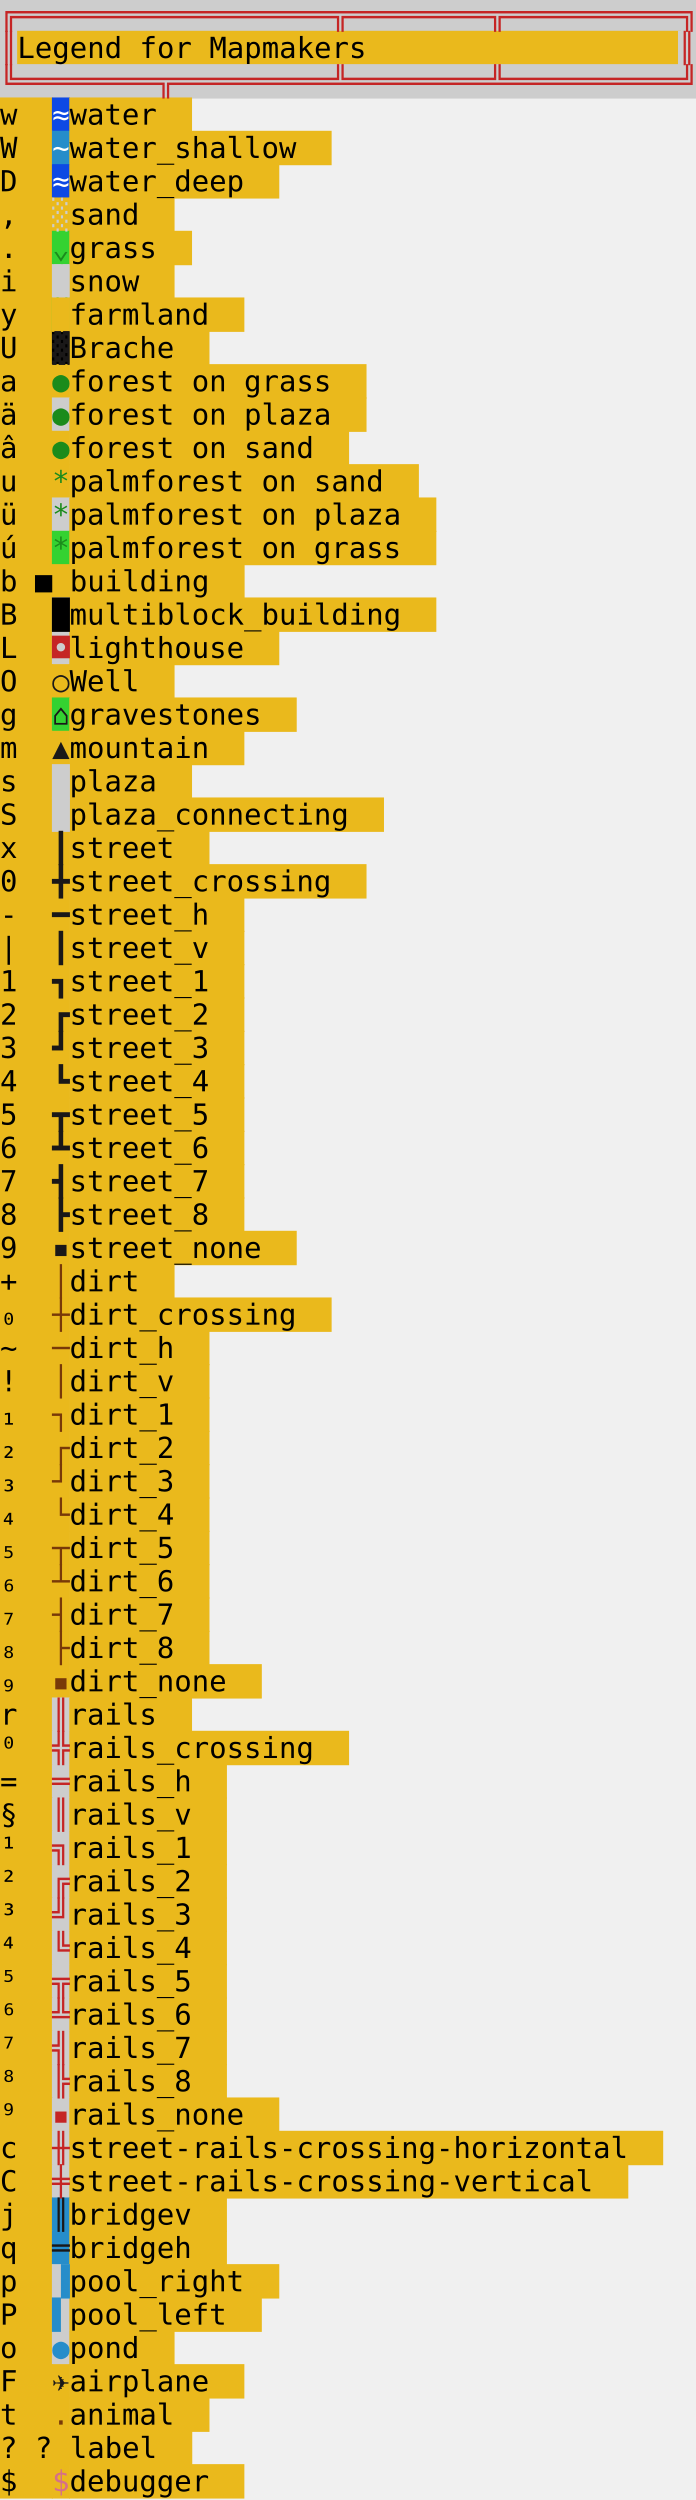
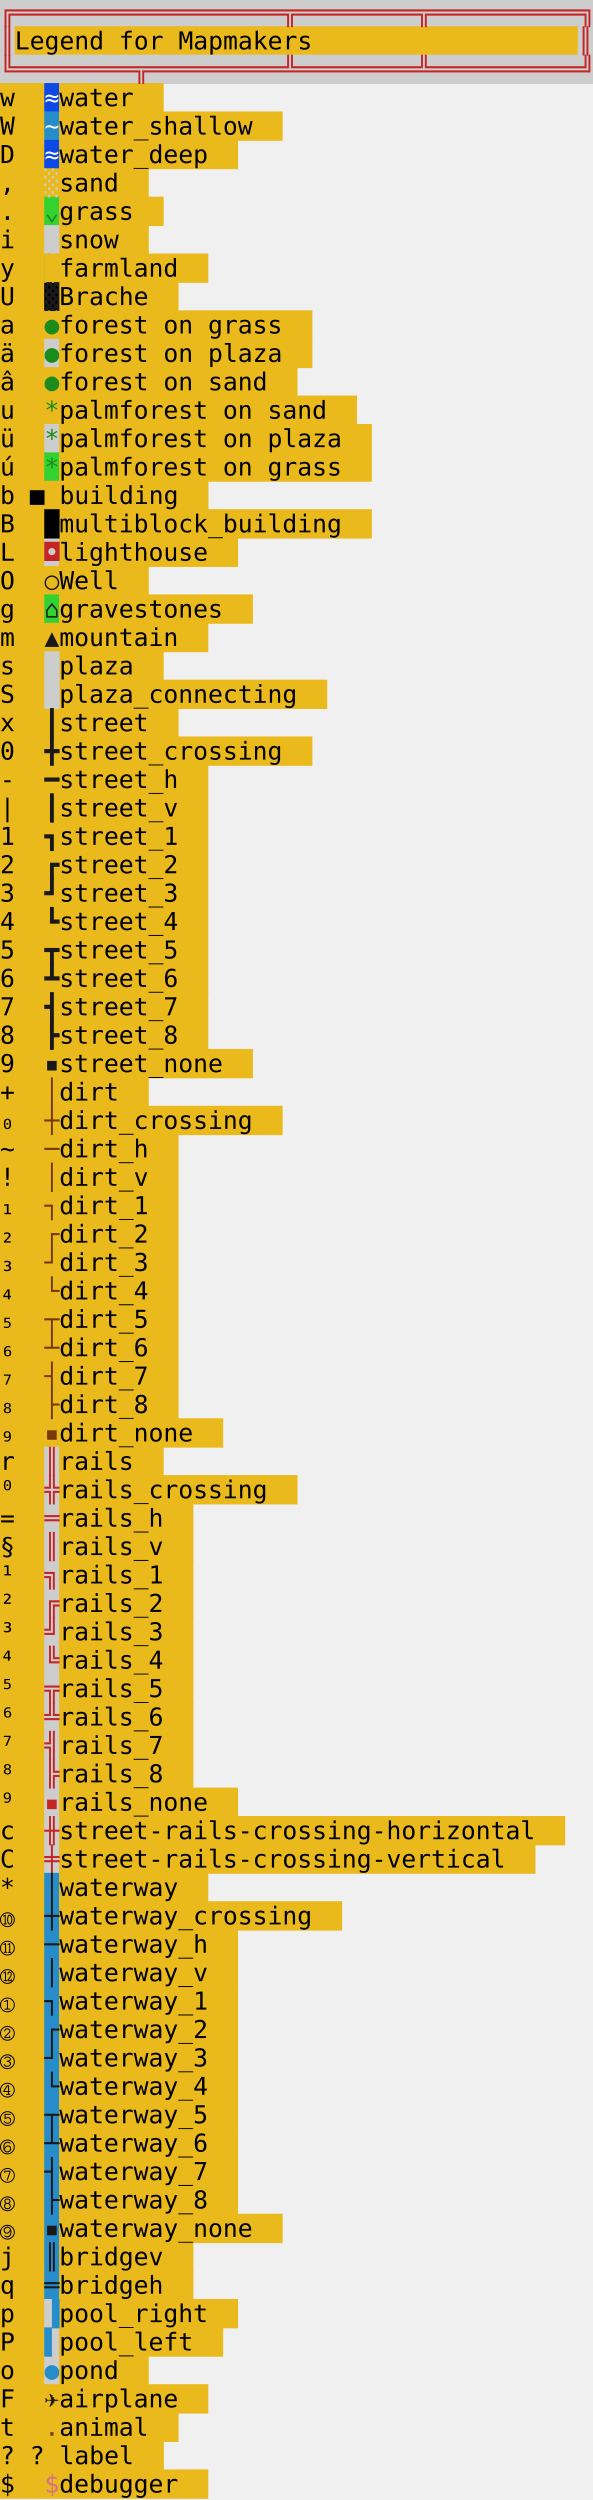
- <svg xmlns="http://www.w3.org/2000/svg" version="1.1" width="240.0px" height="862.5px" viewBox="0 0 240.0 862.5" style="letter-spacing:0em;font-size:10px;font-family:'DejaVu Sans Mono';stroke:none">
+ <svg xmlns="http://www.w3.org/2000/svg" version="1.1" width="240.0px" height="1012.0px" viewBox="0 0 240.0 1012.0" style="letter-spacing:0em;font-size:10px;font-family:'DejaVu Sans Mono';stroke:none">
  <text y="8.5" x="0.0" style="fill:#cdcdcd">████████████████████████████████████████</text>
  <text y="20.0" x="0.0" style="fill:#cdcdcd">█</text>
  <text y="20.0" x="6.0" style="fill:#eab91c">██████████████████████████████████████</text>
  <text y="20.0" x="234.0" style="fill:#cdcdcd">█</text>
  <text y="31.5" x="0.0" style="fill:#cdcdcd">████████████████████████████████████████</text>
  <text y="43.0" x="0.0" style="fill:#eab91c">███</text>
  <text y="43.0" x="18.0" style="fill:#0d49e4">█</text>
  <text y="43.0" x="24.0" style="fill:#eab91c">███████</text>
  <text y="54.5" x="0.0" style="fill:#eab91c">███</text>
  <text y="54.5" x="18.0" style="fill:#268dca">█</text>
  <text y="54.5" x="24.0" style="fill:#eab91c">███████████████</text>
  <text y="66.0" x="0.0" style="fill:#eab91c">███</text>
  <text y="66.0" x="18.0" style="fill:#0d49e4">█</text>
  <text y="66.0" x="24.0" style="fill:#eab91c">████████████</text>
  <text y="77.5" x="0.0" style="fill:#eab91c">███</text>
  <text y="77.5" x="18.0" style="fill:#eab91c">█</text>
  <text y="77.5" x="24.0" style="fill:#eab91c">██████</text>
  <text y="89.0" x="0.0" style="fill:#eab91c">███</text>
  <text y="89.0" x="18.0" style="fill:#34d231">█</text>
  <text y="89.0" x="24.0" style="fill:#eab91c">███████</text>
  <text y="100.5" x="0.0" style="fill:#eab91c">███</text>
  <text y="100.5" x="18.0" style="fill:#cdcdcd">█</text>
  <text y="100.5" x="24.0" style="fill:#eab91c">██████</text>
  <text y="112.0" x="0.0" style="fill:#eab91c">███</text>
  <text y="112.0" x="18.0" style="fill:#34d231">█</text>
  <text y="112.0" x="24.0" style="fill:#eab91c">██████████</text>
  <text y="123.5" x="0.0" style="fill:#eab91c">███</text>
  <text y="123.5" x="18.0" style="fill:#000000">█</text>
  <text y="123.5" x="24.0" style="fill:#eab91c">████████</text>
  <text y="135.0" x="0.0" style="fill:#eab91c">███</text>
  <text y="135.0" x="18.0" style="fill:#eab91c">█</text>
  <text y="135.0" x="24.0" style="fill:#eab91c">█████████████████</text>
  <text y="146.5" x="0.0" style="fill:#eab91c">███</text>
  <text y="146.5" x="18.0" style="fill:#cdcdcd">█</text>
  <text y="146.5" x="24.0" style="fill:#eab91c">█████████████████</text>
  <text y="158.0" x="0.0" style="fill:#eab91c">███</text>
  <text y="158.0" x="18.0" style="fill:#eab91c">█</text>
  <text y="158.0" x="24.0" style="fill:#eab91c">████████████████</text>
  <text y="169.5" x="0.0" style="fill:#eab91c">███</text>
  <text y="169.5" x="18.0" style="fill:#eab91c">█</text>
  <text y="169.5" x="24.0" style="fill:#eab91c">████████████████████</text>
  <text y="181.0" x="0.0" style="fill:#eab91c">███</text>
  <text y="181.0" x="18.0" style="fill:#cdcdcd">█</text>
  <text y="181.0" x="24.0" style="fill:#eab91c">█████████████████████</text>
  <text y="192.5" x="0.0" style="fill:#eab91c">███</text>
  <text y="192.5" x="18.0" style="fill:#34d231">█</text>
  <text y="192.5" x="24.0" style="fill:#eab91c">█████████████████████</text>
  <text y="204.0" x="0.0" style="fill:#eab91c">██████████████</text>
  <text y="215.5" x="0.0" style="fill:#eab91c">███</text>
  <text y="215.5" x="18.0" style="fill:#cdcdcd">█</text>
  <text y="215.5" x="24.0" style="fill:#eab91c">█████████████████████</text>
  <text y="227.0" x="0.0" style="fill:#eab91c">███</text>
  <text y="227.0" x="18.0" style="fill:#cdcdcd">█</text>
  <text y="227.0" x="24.0" style="fill:#eab91c">████████████</text>
  <text y="238.5" x="0.0" style="fill:#eab91c">███</text>
  <text y="238.5" x="18.0" style="fill:#eab91c">█</text>
  <text y="238.5" x="24.0" style="fill:#eab91c">██████</text>
  <text y="250.0" x="0.0" style="fill:#eab91c">███</text>
  <text y="250.0" x="18.0" style="fill:#34d231">█</text>
  <text y="250.0" x="24.0" style="fill:#eab91c">█████████████</text>
  <text y="261.5" x="0.0" style="fill:#eab91c">███</text>
  <text y="261.5" x="18.0" style="fill:#eab91c">█</text>
  <text y="261.5" x="24.0" style="fill:#eab91c">██████████</text>
  <text y="273.0" x="0.0" style="fill:#eab91c">███</text>
  <text y="273.0" x="18.0" style="fill:#eab91c">█</text>
  <text y="273.0" x="24.0" style="fill:#eab91c">███████</text>
  <text y="284.5" x="0.0" style="fill:#eab91c">███</text>
  <text y="284.5" x="18.0" style="fill:#eab91c">█</text>
  <text y="284.5" x="24.0" style="fill:#eab91c">██████████████████</text>
  <text y="296.0" x="0.0" style="fill:#eab91c">███</text>
  <text y="296.0" x="18.0" style="fill:#eab91c">█</text>
  <text y="296.0" x="24.0" style="fill:#eab91c">████████</text>
  <text y="307.5" x="0.0" style="fill:#eab91c">███</text>
  <text y="307.5" x="18.0" style="fill:#eab91c">█</text>
  <text y="307.5" x="24.0" style="fill:#eab91c">█████████████████</text>
  <text y="319.0" x="0.0" style="fill:#eab91c">███</text>
  <text y="319.0" x="18.0" style="fill:#eab91c">█</text>
  <text y="319.0" x="24.0" style="fill:#eab91c">██████████</text>
  <text y="330.5" x="0.0" style="fill:#eab91c">███</text>
  <text y="330.5" x="18.0" style="fill:#eab91c">█</text>
  <text y="330.5" x="24.0" style="fill:#eab91c">██████████</text>
  <text y="342.0" x="0.0" style="fill:#eab91c">███</text>
  <text y="342.0" x="18.0" style="fill:#eab91c">█</text>
  <text y="342.0" x="24.0" style="fill:#eab91c">██████████</text>
  <text y="353.5" x="0.0" style="fill:#eab91c">███</text>
  <text y="353.5" x="18.0" style="fill:#eab91c">█</text>
  <text y="353.5" x="24.0" style="fill:#eab91c">██████████</text>
  <text y="365.0" x="0.0" style="fill:#eab91c">███</text>
  <text y="365.0" x="18.0" style="fill:#eab91c">█</text>
  <text y="365.0" x="24.0" style="fill:#eab91c">██████████</text>
  <text y="376.5" x="0.0" style="fill:#eab91c">███</text>
  <text y="376.5" x="18.0" style="fill:#eab91c">█</text>
  <text y="376.5" x="24.0" style="fill:#eab91c">██████████</text>
  <text y="388.0" x="0.0" style="fill:#eab91c">███</text>
  <text y="388.0" x="18.0" style="fill:#eab91c">█</text>
  <text y="388.0" x="24.0" style="fill:#eab91c">██████████</text>
  <text y="399.5" x="0.0" style="fill:#eab91c">███</text>
  <text y="399.5" x="18.0" style="fill:#eab91c">█</text>
  <text y="399.5" x="24.0" style="fill:#eab91c">██████████</text>
  <text y="411.0" x="0.0" style="fill:#eab91c">███</text>
  <text y="411.0" x="18.0" style="fill:#eab91c">█</text>
  <text y="411.0" x="24.0" style="fill:#eab91c">██████████</text>
  <text y="422.5" x="0.0" style="fill:#eab91c">███</text>
  <text y="422.5" x="18.0" style="fill:#eab91c">█</text>
  <text y="422.5" x="24.0" style="fill:#eab91c">██████████</text>
  <text y="434.0" x="0.0" style="fill:#eab91c">███</text>
  <text y="434.0" x="18.0" style="fill:#eab91c">█</text>
  <text y="434.0" x="24.0" style="fill:#eab91c">█████████████</text>
  <text y="445.5" x="0.0" style="fill:#eab91c">███</text>
  <text y="445.5" x="18.0" style="fill:#eab91c">█</text>
  <text y="445.5" x="24.0" style="fill:#eab91c">██████</text>
  <text y="457.0" x="0.0" style="fill:#eab91c">███</text>
  <text y="457.0" x="18.0" style="fill:#eab91c">█</text>
  <text y="457.0" x="24.0" style="fill:#eab91c">███████████████</text>
  <text y="468.5" x="0.0" style="fill:#eab91c">███</text>
  <text y="468.5" x="18.0" style="fill:#eab91c">█</text>
  <text y="468.5" x="24.0" style="fill:#eab91c">████████</text>
  <text y="480.0" x="0.0" style="fill:#eab91c">███</text>
  <text y="480.0" x="18.0" style="fill:#eab91c">█</text>
  <text y="480.0" x="24.0" style="fill:#eab91c">████████</text>
  <text y="491.5" x="0.0" style="fill:#eab91c">███</text>
  <text y="491.5" x="18.0" style="fill:#eab91c">█</text>
  <text y="491.5" x="24.0" style="fill:#eab91c">████████</text>
  <text y="503.0" x="0.0" style="fill:#eab91c">███</text>
  <text y="503.0" x="18.0" style="fill:#eab91c">█</text>
  <text y="503.0" x="24.0" style="fill:#eab91c">████████</text>
  <text y="514.5" x="0.0" style="fill:#eab91c">███</text>
  <text y="514.5" x="18.0" style="fill:#eab91c">█</text>
  <text y="514.5" x="24.0" style="fill:#eab91c">████████</text>
  <text y="526.0" x="0.0" style="fill:#eab91c">███</text>
  <text y="526.0" x="18.0" style="fill:#eab91c">█</text>
  <text y="526.0" x="24.0" style="fill:#eab91c">████████</text>
  <text y="537.5" x="0.0" style="fill:#eab91c">███</text>
  <text y="537.5" x="18.0" style="fill:#eab91c">█</text>
  <text y="537.5" x="24.0" style="fill:#eab91c">████████</text>
  <text y="549.0" x="0.0" style="fill:#eab91c">███</text>
  <text y="549.0" x="18.0" style="fill:#eab91c">█</text>
  <text y="549.0" x="24.0" style="fill:#eab91c">████████</text>
  <text y="560.5" x="0.0" style="fill:#eab91c">███</text>
  <text y="560.5" x="18.0" style="fill:#eab91c">█</text>
  <text y="560.5" x="24.0" style="fill:#eab91c">████████</text>
  <text y="572.0" x="0.0" style="fill:#eab91c">███</text>
  <text y="572.0" x="18.0" style="fill:#eab91c">█</text>
  <text y="572.0" x="24.0" style="fill:#eab91c">████████</text>
  <text y="583.5" x="0.0" style="fill:#eab91c">███</text>
  <text y="583.5" x="18.0" style="fill:#eab91c">█</text>
  <text y="583.5" x="24.0" style="fill:#eab91c">███████████</text>
  <text y="595.0" x="0.0" style="fill:#eab91c">███</text>
  <text y="595.0" x="18.0" style="fill:#cdcdcd">█</text>
  <text y="595.0" x="24.0" style="fill:#eab91c">███████</text>
  <text y="606.5" x="0.0" style="fill:#eab91c">███</text>
  <text y="606.5" x="18.0" style="fill:#cdcdcd">█</text>
  <text y="606.5" x="24.0" style="fill:#eab91c">████████████████</text>
  <text y="618.0" x="0.0" style="fill:#eab91c">███</text>
  <text y="618.0" x="18.0" style="fill:#cdcdcd">█</text>
  <text y="618.0" x="24.0" style="fill:#eab91c">█████████</text>
  <text y="629.5" x="0.0" style="fill:#eab91c">███</text>
  <text y="629.5" x="18.0" style="fill:#cdcdcd">█</text>
  <text y="629.5" x="24.0" style="fill:#eab91c">█████████</text>
  <text y="641.0" x="0.0" style="fill:#eab91c">███</text>
  <text y="641.0" x="18.0" style="fill:#cdcdcd">█</text>
  <text y="641.0" x="24.0" style="fill:#eab91c">█████████</text>
  <text y="652.5" x="0.0" style="fill:#eab91c">███</text>
  <text y="652.5" x="18.0" style="fill:#cdcdcd">█</text>
  <text y="652.5" x="24.0" style="fill:#eab91c">█████████</text>
  <text y="664.0" x="0.0" style="fill:#eab91c">███</text>
  <text y="664.0" x="18.0" style="fill:#cdcdcd">█</text>
  <text y="664.0" x="24.0" style="fill:#eab91c">█████████</text>
  <text y="675.5" x="0.0" style="fill:#eab91c">███</text>
  <text y="675.5" x="18.0" style="fill:#cdcdcd">█</text>
  <text y="675.5" x="24.0" style="fill:#eab91c">█████████</text>
  <text y="687.0" x="0.0" style="fill:#eab91c">███</text>
  <text y="687.0" x="18.0" style="fill:#cdcdcd">█</text>
  <text y="687.0" x="24.0" style="fill:#eab91c">█████████</text>
  <text y="698.5" x="0.0" style="fill:#eab91c">███</text>
  <text y="698.5" x="18.0" style="fill:#cdcdcd">█</text>
  <text y="698.5" x="24.0" style="fill:#eab91c">█████████</text>
  <text y="710.0" x="0.0" style="fill:#eab91c">███</text>
  <text y="710.0" x="18.0" style="fill:#cdcdcd">█</text>
  <text y="710.0" x="24.0" style="fill:#eab91c">█████████</text>
  <text y="721.5" x="0.0" style="fill:#eab91c">███</text>
  <text y="721.5" x="18.0" style="fill:#cdcdcd">█</text>
  <text y="721.5" x="24.0" style="fill:#eab91c">█████████</text>
  <text y="733.0" x="0.0" style="fill:#eab91c">███</text>
  <text y="733.0" x="18.0" style="fill:#cdcdcd">█</text>
  <text y="733.0" x="24.0" style="fill:#eab91c">████████████</text>
  <text y="744.5" x="0.0" style="fill:#eab91c">███</text>
  <text y="744.5" x="18.0" style="fill:#cdcdcd">█</text>
  <text y="744.5" x="24.0" style="fill:#eab91c">██████████████████████████████████</text>
  <text y="756.0" x="0.0" style="fill:#eab91c">███</text>
  <text y="756.0" x="18.0" style="fill:#cdcdcd">█</text>
  <text y="756.0" x="24.0" style="fill:#eab91c">████████████████████████████████</text>
  <text y="767.5" x="0.0" style="fill:#eab91c">███</text>
  <text y="767.5" x="18.0" style="fill:#268dca">█</text>
-   <text y="767.5" x="24.0" style="fill:#eab91c">█████████</text>
+   <text y="767.5" x="24.0" style="fill:#eab91c">██████████</text>
  <text y="779.0" x="0.0" style="fill:#eab91c">███</text>
  <text y="779.0" x="18.0" style="fill:#268dca">█</text>
-   <text y="779.0" x="24.0" style="fill:#eab91c">█████████</text>
+   <text y="779.0" x="24.0" style="fill:#eab91c">███████████████████</text>
  <text y="790.5" x="0.0" style="fill:#eab91c">███</text>
-   <text y="790.5" x="18.0" style="fill:#cdcdcd">█</text>
+   <text y="790.5" x="18.0" style="fill:#268dca">█</text>
  <text y="790.5" x="24.0" style="fill:#eab91c">████████████</text>
  <text y="802.0" x="0.0" style="fill:#eab91c">███</text>
-   <text y="802.0" x="18.0" style="fill:#cdcdcd">█</text>
-   <text y="802.0" x="24.0" style="fill:#eab91c">███████████</text>
+   <text y="802.0" x="18.0" style="fill:#268dca">█</text>
+   <text y="802.0" x="24.0" style="fill:#eab91c">████████████</text>
  <text y="813.5" x="0.0" style="fill:#eab91c">███</text>
-   <text y="813.5" x="18.0" style="fill:#cdcdcd">█</text>
-   <text y="813.5" x="24.0" style="fill:#eab91c">██████</text>
+   <text y="813.5" x="18.0" style="fill:#268dca">█</text>
+   <text y="813.5" x="24.0" style="fill:#eab91c">████████████</text>
  <text y="825.0" x="0.0" style="fill:#eab91c">███</text>
-   <text y="825.0" x="18.0" style="fill:#eab91c">█</text>
-   <text y="825.0" x="24.0" style="fill:#eab91c">██████████</text>
+   <text y="825.0" x="18.0" style="fill:#268dca">█</text>
+   <text y="825.0" x="24.0" style="fill:#eab91c">████████████</text>
  <text y="836.5" x="0.0" style="fill:#eab91c">███</text>
-   <text y="836.5" x="18.0" style="fill:#eab91c">█</text>
-   <text y="836.5" x="24.0" style="fill:#eab91c">████████</text>
-   <text y="848.0" x="0.0" style="fill:#eab91c">███████████</text>
+   <text y="836.5" x="18.0" style="fill:#268dca">█</text>
+   <text y="836.5" x="24.0" style="fill:#eab91c">████████████</text>
+   <text y="848.0" x="0.0" style="fill:#eab91c">███</text>
+   <text y="848.0" x="18.0" style="fill:#268dca">█</text>
+   <text y="848.0" x="24.0" style="fill:#eab91c">████████████</text>
  <text y="859.5" x="0.0" style="fill:#eab91c">███</text>
-   <text y="859.5" x="18.0" style="fill:#eab91c">█</text>
-   <text y="859.5" x="24.0" style="fill:#eab91c">██████████</text>
+   <text y="859.5" x="18.0" style="fill:#268dca">█</text>
+   <text y="859.5" x="24.0" style="fill:#eab91c">████████████</text>
+   <text y="871.0" x="0.0" style="fill:#eab91c">███</text>
+   <text y="871.0" x="18.0" style="fill:#268dca">█</text>
+   <text y="871.0" x="24.0" style="fill:#eab91c">████████████</text>
+   <text y="882.5" x="0.0" style="fill:#eab91c">███</text>
+   <text y="882.5" x="18.0" style="fill:#268dca">█</text>
+   <text y="882.5" x="24.0" style="fill:#eab91c">████████████</text>
+   <text y="894.0" x="0.0" style="fill:#eab91c">███</text>
+   <text y="894.0" x="18.0" style="fill:#268dca">█</text>
+   <text y="894.0" x="24.0" style="fill:#eab91c">████████████</text>
+   <text y="905.5" x="0.0" style="fill:#eab91c">███</text>
+   <text y="905.5" x="18.0" style="fill:#268dca">█</text>
+   <text y="905.5" x="24.0" style="fill:#eab91c">███████████████</text>
+   <text y="917.0" x="0.0" style="fill:#eab91c">███</text>
+   <text y="917.0" x="18.0" style="fill:#268dca">█</text>
+   <text y="917.0" x="24.0" style="fill:#eab91c">█████████</text>
+   <text y="928.5" x="0.0" style="fill:#eab91c">███</text>
+   <text y="928.5" x="18.0" style="fill:#268dca">█</text>
+   <text y="928.5" x="24.0" style="fill:#eab91c">█████████</text>
+   <text y="940.0" x="0.0" style="fill:#eab91c">███</text>
+   <text y="940.0" x="18.0" style="fill:#cdcdcd">█</text>
+   <text y="940.0" x="24.0" style="fill:#eab91c">████████████</text>
+   <text y="951.5" x="0.0" style="fill:#eab91c">███</text>
+   <text y="951.5" x="18.0" style="fill:#cdcdcd">█</text>
+   <text y="951.5" x="24.0" style="fill:#eab91c">███████████</text>
+   <text y="963.0" x="0.0" style="fill:#eab91c">███</text>
+   <text y="963.0" x="18.0" style="fill:#cdcdcd">█</text>
+   <text y="963.0" x="24.0" style="fill:#eab91c">██████</text>
+   <text y="974.5" x="0.0" style="fill:#eab91c">███</text>
+   <text y="974.5" x="18.0" style="fill:#eab91c">█</text>
+   <text y="974.5" x="24.0" style="fill:#eab91c">██████████</text>
+   <text y="986.0" x="0.0" style="fill:#eab91c">███</text>
+   <text y="986.0" x="18.0" style="fill:#eab91c">█</text>
+   <text y="986.0" x="24.0" style="fill:#eab91c">████████</text>
+   <text y="997.5" x="0.0" style="fill:#eab91c">███████████</text>
+   <text y="1009.0" x="0.0" style="fill:#eab91c">███</text>
+   <text y="1009.0" x="18.0" style="fill:#eab91c">█</text>
+   <text y="1009.0" x="24.0" style="fill:#eab91c">██████████</text>
  <text y="8.5" x="0.0" style="fill:#c52525">╔══════════════════╦════════╦══════════╗</text>
  <text y="20.0" x="0.0" style="fill:#c52525">║</text>
  <text y="20.0" x="6.0" style="fill:#000000">         Legend for Mapmakers         </text>
  <text y="20.0" x="234.0" style="fill:#c52525">║</text>
  <text y="31.5" x="0.0" style="fill:#c52525">╚════════╦═════════╩════════╩══════════╝</text>
  <text y="43.0" x="0.0" style="fill:#000000"> w </text>
  <text y="43.0" x="18.0" style="fill:#ffffff">≈</text>
  <text y="43.0" x="24.0" style="fill:#000000"> water </text>
  <text y="54.5" x="0.0" style="fill:#000000"> W </text>
  <text y="54.5" x="18.0" style="fill:#ffffff">~</text>
  <text y="54.5" x="24.0" style="fill:#000000"> water_shallow </text>
  <text y="66.0" x="0.0" style="fill:#000000"> D </text>
  <text y="66.0" x="18.0" style="fill:#ffffff">≈</text>
  <text y="66.0" x="24.0" style="fill:#000000"> water_deep </text>
  <text y="77.5" x="0.0" style="fill:#000000"> , </text>
  <text y="77.5" x="18.0" style="fill:#cdcdcd">░</text>
  <text y="77.5" x="24.0" style="fill:#000000"> sand </text>
  <text y="89.0" x="0.0" style="fill:#000000"> . </text>
  <text y="89.0" x="18.0" style="fill:#1b8b1b">⌄</text>
  <text y="89.0" x="24.0" style="fill:#000000"> grass </text>
  <text y="100.5" x="0.0" style="fill:#000000"> i </text>
  <text y="100.5" x="18.0" style="fill:#cdcdcd">▓</text>
  <text y="100.5" x="24.0" style="fill:#000000"> snow </text>
  <text y="112.0" x="0.0" style="fill:#000000"> y </text>
  <text y="112.0" x="18.0" style="fill:#eab91c">█</text>
  <text y="112.0" x="24.0" style="fill:#000000"> farmland </text>
  <text y="123.5" x="0.0" style="fill:#000000"> U </text>
  <text y="123.5" x="18.0" style="fill:#1a1818">▓</text>
  <text y="123.5" x="24.0" style="fill:#000000"> Brache </text>
  <text y="135.0" x="0.0" style="fill:#000000"> a </text>
  <text y="135.0" x="18.0" style="fill:#1b8b1b">●</text>
  <text y="135.0" x="24.0" style="fill:#000000"> forest on grass </text>
  <text y="146.5" x="0.0" style="fill:#000000"> ä </text>
  <text y="146.5" x="18.0" style="fill:#1b8b1b">●</text>
  <text y="146.5" x="24.0" style="fill:#000000"> forest on plaza </text>
  <text y="158.0" x="0.0" style="fill:#000000"> â </text>
  <text y="158.0" x="18.0" style="fill:#1b8b1b">●</text>
  <text y="158.0" x="24.0" style="fill:#000000"> forest on sand </text>
  <text y="169.5" x="0.0" style="fill:#000000"> u </text>
  <text y="169.5" x="18.0" style="fill:#1b8b1b">*</text>
  <text y="169.5" x="24.0" style="fill:#000000"> palmforest on sand </text>
  <text y="181.0" x="0.0" style="fill:#000000"> ü </text>
  <text y="181.0" x="18.0" style="fill:#1b8b1b">*</text>
  <text y="181.0" x="24.0" style="fill:#000000"> palmforest on plaza </text>
  <text y="192.5" x="0.0" style="fill:#000000"> ú </text>
  <text y="192.5" x="18.0" style="fill:#1b8b1b">*</text>
  <text y="192.5" x="24.0" style="fill:#000000"> palmforest on grass </text>
  <text y="204.0" x="0.0" style="fill:#000000"> b ■ building </text>
  <text y="215.5" x="0.0" style="fill:#000000"> B </text>
  <text y="215.5" x="18.0" style="fill:#000000">█</text>
  <text y="215.5" x="24.0" style="fill:#000000"> multiblock_building </text>
  <text y="227.0" x="0.0" style="fill:#000000"> L </text>
  <text y="227.0" x="18.0" style="fill:#c52525">◘</text>
  <text y="227.0" x="24.0" style="fill:#000000"> lighthouse </text>
  <text y="238.5" x="0.0" style="fill:#000000"> O </text>
  <text y="238.5" x="18.0" style="fill:#1a1818">○</text>
  <text y="238.5" x="24.0" style="fill:#000000"> Well </text>
  <text y="250.0" x="0.0" style="fill:#000000"> g </text>
  <text y="250.0" x="18.0" style="fill:#1a1818">⌂</text>
  <text y="250.0" x="24.0" style="fill:#000000"> gravestones </text>
  <text y="261.5" x="0.0" style="fill:#000000"> m </text>
  <text y="261.5" x="18.0" style="fill:#1a1818">▲</text>
  <text y="261.5" x="24.0" style="fill:#000000"> mountain </text>
  <text y="273.0" x="0.0" style="fill:#000000"> s </text>
  <text y="273.0" x="18.0" style="fill:#cdcdcd">█</text>
  <text y="273.0" x="24.0" style="fill:#000000"> plaza </text>
  <text y="284.5" x="0.0" style="fill:#000000"> S </text>
  <text y="284.5" x="18.0" style="fill:#cdcdcd">█</text>
  <text y="284.5" x="24.0" style="fill:#000000"> plaza_connecting </text>
  <text y="296.0" x="0.0" style="fill:#000000"> x </text>
  <text y="296.0" x="18.0" style="fill:#1a1818">┃</text>
  <text y="296.0" x="24.0" style="fill:#000000"> street </text>
  <text y="307.5" x="0.0" style="fill:#000000"> 0 </text>
  <text y="307.5" x="18.0" style="fill:#1a1818">╋</text>
  <text y="307.5" x="24.0" style="fill:#000000"> street_crossing </text>
  <text y="319.0" x="0.0" style="fill:#000000"> - </text>
  <text y="319.0" x="18.0" style="fill:#1a1818">━</text>
  <text y="319.0" x="24.0" style="fill:#000000"> street_h </text>
  <text y="330.5" x="0.0" style="fill:#000000"> | </text>
  <text y="330.5" x="18.0" style="fill:#1a1818">┃</text>
  <text y="330.5" x="24.0" style="fill:#000000"> street_v </text>
  <text y="342.0" x="0.0" style="fill:#000000"> 1 </text>
  <text y="342.0" x="18.0" style="fill:#1a1818">┓</text>
  <text y="342.0" x="24.0" style="fill:#000000"> street_1 </text>
  <text y="353.5" x="0.0" style="fill:#000000"> 2 </text>
  <text y="353.5" x="18.0" style="fill:#1a1818">┏</text>
  <text y="353.5" x="24.0" style="fill:#000000"> street_2 </text>
  <text y="365.0" x="0.0" style="fill:#000000"> 3 </text>
  <text y="365.0" x="18.0" style="fill:#1a1818">┛</text>
  <text y="365.0" x="24.0" style="fill:#000000"> street_3 </text>
  <text y="376.5" x="0.0" style="fill:#000000"> 4 </text>
  <text y="376.5" x="18.0" style="fill:#1a1818">┗</text>
  <text y="376.5" x="24.0" style="fill:#000000"> street_4 </text>
  <text y="388.0" x="0.0" style="fill:#000000"> 5 </text>
  <text y="388.0" x="18.0" style="fill:#1a1818">┳</text>
  <text y="388.0" x="24.0" style="fill:#000000"> street_5 </text>
  <text y="399.5" x="0.0" style="fill:#000000"> 6 </text>
  <text y="399.5" x="18.0" style="fill:#1a1818">┻</text>
  <text y="399.5" x="24.0" style="fill:#000000"> street_6 </text>
  <text y="411.0" x="0.0" style="fill:#000000"> 7 </text>
  <text y="411.0" x="18.0" style="fill:#1a1818">┫</text>
  <text y="411.0" x="24.0" style="fill:#000000"> street_7 </text>
  <text y="422.5" x="0.0" style="fill:#000000"> 8 </text>
  <text y="422.5" x="18.0" style="fill:#1a1818">┣</text>
  <text y="422.5" x="24.0" style="fill:#000000"> street_8 </text>
  <text y="434.0" x="0.0" style="fill:#000000"> 9 </text>
  <text y="434.0" x="18.0" style="fill:#1a1818">▪</text>
  <text y="434.0" x="24.0" style="fill:#000000"> street_none </text>
  <text y="445.5" x="0.0" style="fill:#000000"> + </text>
  <text y="445.5" x="18.0" style="fill:#783908">│</text>
  <text y="445.5" x="24.0" style="fill:#000000"> dirt </text>
  <text y="457.0" x="0.0" style="fill:#000000"> ₀ </text>
  <text y="457.0" x="18.0" style="fill:#783908">┼</text>
  <text y="457.0" x="24.0" style="fill:#000000"> dirt_crossing </text>
  <text y="468.5" x="0.0" style="fill:#000000"> ~ </text>
  <text y="468.5" x="18.0" style="fill:#783908">─</text>
  <text y="468.5" x="24.0" style="fill:#000000"> dirt_h </text>
  <text y="480.0" x="0.0" style="fill:#000000"> ! </text>
  <text y="480.0" x="18.0" style="fill:#783908">│</text>
  <text y="480.0" x="24.0" style="fill:#000000"> dirt_v </text>
  <text y="491.5" x="0.0" style="fill:#000000"> ₁ </text>
  <text y="491.5" x="18.0" style="fill:#783908">┐</text>
  <text y="491.5" x="24.0" style="fill:#000000"> dirt_1 </text>
  <text y="503.0" x="0.0" style="fill:#000000"> ₂ </text>
  <text y="503.0" x="18.0" style="fill:#783908">┌</text>
  <text y="503.0" x="24.0" style="fill:#000000"> dirt_2 </text>
  <text y="514.5" x="0.0" style="fill:#000000"> ₃ </text>
  <text y="514.5" x="18.0" style="fill:#783908">┘</text>
  <text y="514.5" x="24.0" style="fill:#000000"> dirt_3 </text>
  <text y="526.0" x="0.0" style="fill:#000000"> ₄ </text>
  <text y="526.0" x="18.0" style="fill:#783908">└</text>
  <text y="526.0" x="24.0" style="fill:#000000"> dirt_4 </text>
  <text y="537.5" x="0.0" style="fill:#000000"> ₅ </text>
  <text y="537.5" x="18.0" style="fill:#783908">┬</text>
  <text y="537.5" x="24.0" style="fill:#000000"> dirt_5 </text>
  <text y="549.0" x="0.0" style="fill:#000000"> ₆ </text>
  <text y="549.0" x="18.0" style="fill:#783908">┴</text>
  <text y="549.0" x="24.0" style="fill:#000000"> dirt_6 </text>
  <text y="560.5" x="0.0" style="fill:#000000"> ₇ </text>
  <text y="560.5" x="18.0" style="fill:#783908">┤</text>
  <text y="560.5" x="24.0" style="fill:#000000"> dirt_7 </text>
  <text y="572.0" x="0.0" style="fill:#000000"> ₈ </text>
  <text y="572.0" x="18.0" style="fill:#783908">├</text>
  <text y="572.0" x="24.0" style="fill:#000000"> dirt_8 </text>
  <text y="583.5" x="0.0" style="fill:#000000"> ₉ </text>
  <text y="583.5" x="18.0" style="fill:#783908">▪</text>
  <text y="583.5" x="24.0" style="fill:#000000"> dirt_none </text>
  <text y="595.0" x="0.0" style="fill:#000000"> r </text>
  <text y="595.0" x="18.0" style="fill:#c52525">║</text>
  <text y="595.0" x="24.0" style="fill:#000000"> rails </text>
  <text y="606.5" x="0.0" style="fill:#000000"> ⁰ </text>
  <text y="606.5" x="18.0" style="fill:#c52525">╬</text>
  <text y="606.5" x="24.0" style="fill:#000000"> rails_crossing </text>
  <text y="618.0" x="0.0" style="fill:#000000"> = </text>
  <text y="618.0" x="18.0" style="fill:#c52525">═</text>
  <text y="618.0" x="24.0" style="fill:#000000"> rails_h </text>
  <text y="629.5" x="0.0" style="fill:#000000"> § </text>
  <text y="629.5" x="18.0" style="fill:#c52525">║</text>
  <text y="629.5" x="24.0" style="fill:#000000"> rails_v </text>
  <text y="641.0" x="0.0" style="fill:#000000"> ¹ </text>
  <text y="641.0" x="18.0" style="fill:#c52525">╗</text>
  <text y="641.0" x="24.0" style="fill:#000000"> rails_1 </text>
  <text y="652.5" x="0.0" style="fill:#000000"> ² </text>
  <text y="652.5" x="18.0" style="fill:#c52525">╔</text>
  <text y="652.5" x="24.0" style="fill:#000000"> rails_2 </text>
  <text y="664.0" x="0.0" style="fill:#000000"> ³ </text>
  <text y="664.0" x="18.0" style="fill:#c52525">╝</text>
  <text y="664.0" x="24.0" style="fill:#000000"> rails_3 </text>
  <text y="675.5" x="0.0" style="fill:#000000"> ⁴ </text>
  <text y="675.5" x="18.0" style="fill:#c52525">╚</text>
  <text y="675.5" x="24.0" style="fill:#000000"> rails_4 </text>
  <text y="687.0" x="0.0" style="fill:#000000"> ⁵ </text>
  <text y="687.0" x="18.0" style="fill:#c52525">╦</text>
  <text y="687.0" x="24.0" style="fill:#000000"> rails_5 </text>
  <text y="698.5" x="0.0" style="fill:#000000"> ⁶ </text>
  <text y="698.5" x="18.0" style="fill:#c52525">╩</text>
  <text y="698.5" x="24.0" style="fill:#000000"> rails_6 </text>
  <text y="710.0" x="0.0" style="fill:#000000"> ⁷ </text>
  <text y="710.0" x="18.0" style="fill:#c52525">╣</text>
  <text y="710.0" x="24.0" style="fill:#000000"> rails_7 </text>
  <text y="721.5" x="0.0" style="fill:#000000"> ⁸ </text>
  <text y="721.5" x="18.0" style="fill:#c52525">╠</text>
  <text y="721.5" x="24.0" style="fill:#000000"> rails_8 </text>
  <text y="733.0" x="0.0" style="fill:#000000"> ⁹ </text>
  <text y="733.0" x="18.0" style="fill:#c52525">▪</text>
  <text y="733.0" x="24.0" style="fill:#000000"> rails_none </text>
  <text y="744.5" x="0.0" style="fill:#000000"> c </text>
  <text y="744.5" x="18.0" style="fill:#c52525">╫</text>
  <text y="744.5" x="24.0" style="fill:#000000"> street-rails-crossing-horizontal </text>
  <text y="756.0" x="0.0" style="fill:#000000"> C </text>
  <text y="756.0" x="18.0" style="fill:#c52525">╪</text>
  <text y="756.0" x="24.0" style="fill:#000000"> street-rails-crossing-vertical </text>
-   <text y="767.5" x="0.0" style="fill:#000000"> j </text>
-   <text y="767.5" x="18.0" style="fill:#1a1818">║</text>
-   <text y="767.5" x="24.0" style="fill:#000000"> bridgev </text>
-   <text y="779.0" x="0.0" style="fill:#000000"> q </text>
-   <text y="779.0" x="18.0" style="fill:#1a1818">═</text>
-   <text y="779.0" x="24.0" style="fill:#000000"> bridgeh </text>
-   <text y="790.5" x="0.0" style="fill:#000000"> p </text>
-   <text y="790.5" x="18.0" style="fill:#268dca">▐</text>
-   <text y="790.5" x="24.0" style="fill:#000000"> pool_right </text>
-   <text y="802.0" x="0.0" style="fill:#000000"> P </text>
-   <text y="802.0" x="18.0" style="fill:#268dca">▌</text>
-   <text y="802.0" x="24.0" style="fill:#000000"> pool_left </text>
-   <text y="813.5" x="0.0" style="fill:#000000"> o </text>
-   <text y="813.5" x="18.0" style="fill:#268dca">●</text>
-   <text y="813.5" x="24.0" style="fill:#000000"> pond </text>
-   <text y="825.0" x="0.0" style="fill:#000000"> F </text>
-   <text y="825.0" x="18.0" style="fill:#1a1818">✈</text>
-   <text y="825.0" x="24.0" style="fill:#000000"> airplane </text>
-   <text y="836.5" x="0.0" style="fill:#000000"> t </text>
-   <text y="836.5" x="18.0" style="fill:#783908">.</text>
-   <text y="836.5" x="24.0" style="fill:#000000"> animal </text>
-   <text y="848.0" x="0.0" style="fill:#000000"> ? ? label </text>
-   <text y="859.5" x="0.0" style="fill:#000000"> $ </text>
-   <text y="859.5" x="18.0" style="fill:#d67088">$</text>
-   <text y="859.5" x="24.0" style="fill:#000000"> debugger </text>
+   <text y="767.5" x="0.0" style="fill:#000000"> * </text>
+   <text y="767.5" x="18.0" style="fill:#1a1818">│</text>
+   <text y="767.5" x="24.0" style="fill:#000000"> waterway </text>
+   <text y="779.0" x="0.0" style="fill:#000000"> ⑩ </text>
+   <text y="779.0" x="18.0" style="fill:#1a1818">┼</text>
+   <text y="779.0" x="24.0" style="fill:#000000"> waterway_crossing </text>
+   <text y="790.5" x="0.0" style="fill:#000000"> ⑪ </text>
+   <text y="790.5" x="18.0" style="fill:#1a1818">─</text>
+   <text y="790.5" x="24.0" style="fill:#000000"> waterway_h </text>
+   <text y="802.0" x="0.0" style="fill:#000000"> ⑫ </text>
+   <text y="802.0" x="18.0" style="fill:#1a1818">│</text>
+   <text y="802.0" x="24.0" style="fill:#000000"> waterway_v </text>
+   <text y="813.5" x="0.0" style="fill:#000000"> ① </text>
+   <text y="813.5" x="18.0" style="fill:#1a1818">┐</text>
+   <text y="813.5" x="24.0" style="fill:#000000"> waterway_1 </text>
+   <text y="825.0" x="0.0" style="fill:#000000"> ② </text>
+   <text y="825.0" x="18.0" style="fill:#1a1818">┌</text>
+   <text y="825.0" x="24.0" style="fill:#000000"> waterway_2 </text>
+   <text y="836.5" x="0.0" style="fill:#000000"> ③ </text>
+   <text y="836.5" x="18.0" style="fill:#1a1818">┘</text>
+   <text y="836.5" x="24.0" style="fill:#000000"> waterway_3 </text>
+   <text y="848.0" x="0.0" style="fill:#000000"> ④ </text>
+   <text y="848.0" x="18.0" style="fill:#1a1818">└</text>
+   <text y="848.0" x="24.0" style="fill:#000000"> waterway_4 </text>
+   <text y="859.5" x="0.0" style="fill:#000000"> ⑤ </text>
+   <text y="859.5" x="18.0" style="fill:#1a1818">┬</text>
+   <text y="859.5" x="24.0" style="fill:#000000"> waterway_5 </text>
+   <text y="871.0" x="0.0" style="fill:#000000"> ⑥ </text>
+   <text y="871.0" x="18.0" style="fill:#1a1818">┴</text>
+   <text y="871.0" x="24.0" style="fill:#000000"> waterway_6 </text>
+   <text y="882.5" x="0.0" style="fill:#000000"> ⑦ </text>
+   <text y="882.5" x="18.0" style="fill:#1a1818">┤</text>
+   <text y="882.5" x="24.0" style="fill:#000000"> waterway_7 </text>
+   <text y="894.0" x="0.0" style="fill:#000000"> ⑧ </text>
+   <text y="894.0" x="18.0" style="fill:#1a1818">├</text>
+   <text y="894.0" x="24.0" style="fill:#000000"> waterway_8 </text>
+   <text y="905.5" x="0.0" style="fill:#000000"> ⑨ </text>
+   <text y="905.5" x="18.0" style="fill:#1a1818">▪</text>
+   <text y="905.5" x="24.0" style="fill:#000000"> waterway_none </text>
+   <text y="917.0" x="0.0" style="fill:#000000"> j </text>
+   <text y="917.0" x="18.0" style="fill:#1a1818">║</text>
+   <text y="917.0" x="24.0" style="fill:#000000"> bridgev </text>
+   <text y="928.5" x="0.0" style="fill:#000000"> q </text>
+   <text y="928.5" x="18.0" style="fill:#1a1818">═</text>
+   <text y="928.5" x="24.0" style="fill:#000000"> bridgeh </text>
+   <text y="940.0" x="0.0" style="fill:#000000"> p </text>
+   <text y="940.0" x="18.0" style="fill:#268dca">▐</text>
+   <text y="940.0" x="24.0" style="fill:#000000"> pool_right </text>
+   <text y="951.5" x="0.0" style="fill:#000000"> P </text>
+   <text y="951.5" x="18.0" style="fill:#268dca">▌</text>
+   <text y="951.5" x="24.0" style="fill:#000000"> pool_left </text>
+   <text y="963.0" x="0.0" style="fill:#000000"> o </text>
+   <text y="963.0" x="18.0" style="fill:#268dca">●</text>
+   <text y="963.0" x="24.0" style="fill:#000000"> pond </text>
+   <text y="974.5" x="0.0" style="fill:#000000"> F </text>
+   <text y="974.5" x="18.0" style="fill:#1a1818">✈</text>
+   <text y="974.5" x="24.0" style="fill:#000000"> airplane </text>
+   <text y="986.0" x="0.0" style="fill:#000000"> t </text>
+   <text y="986.0" x="18.0" style="fill:#783908">.</text>
+   <text y="986.0" x="24.0" style="fill:#000000"> animal </text>
+   <text y="997.5" x="0.0" style="fill:#000000"> ? ? label </text>
+   <text y="1009.0" x="0.0" style="fill:#000000"> $ </text>
+   <text y="1009.0" x="18.0" style="fill:#d67088">$</text>
+   <text y="1009.0" x="24.0" style="fill:#000000"> debugger </text>
</svg>
